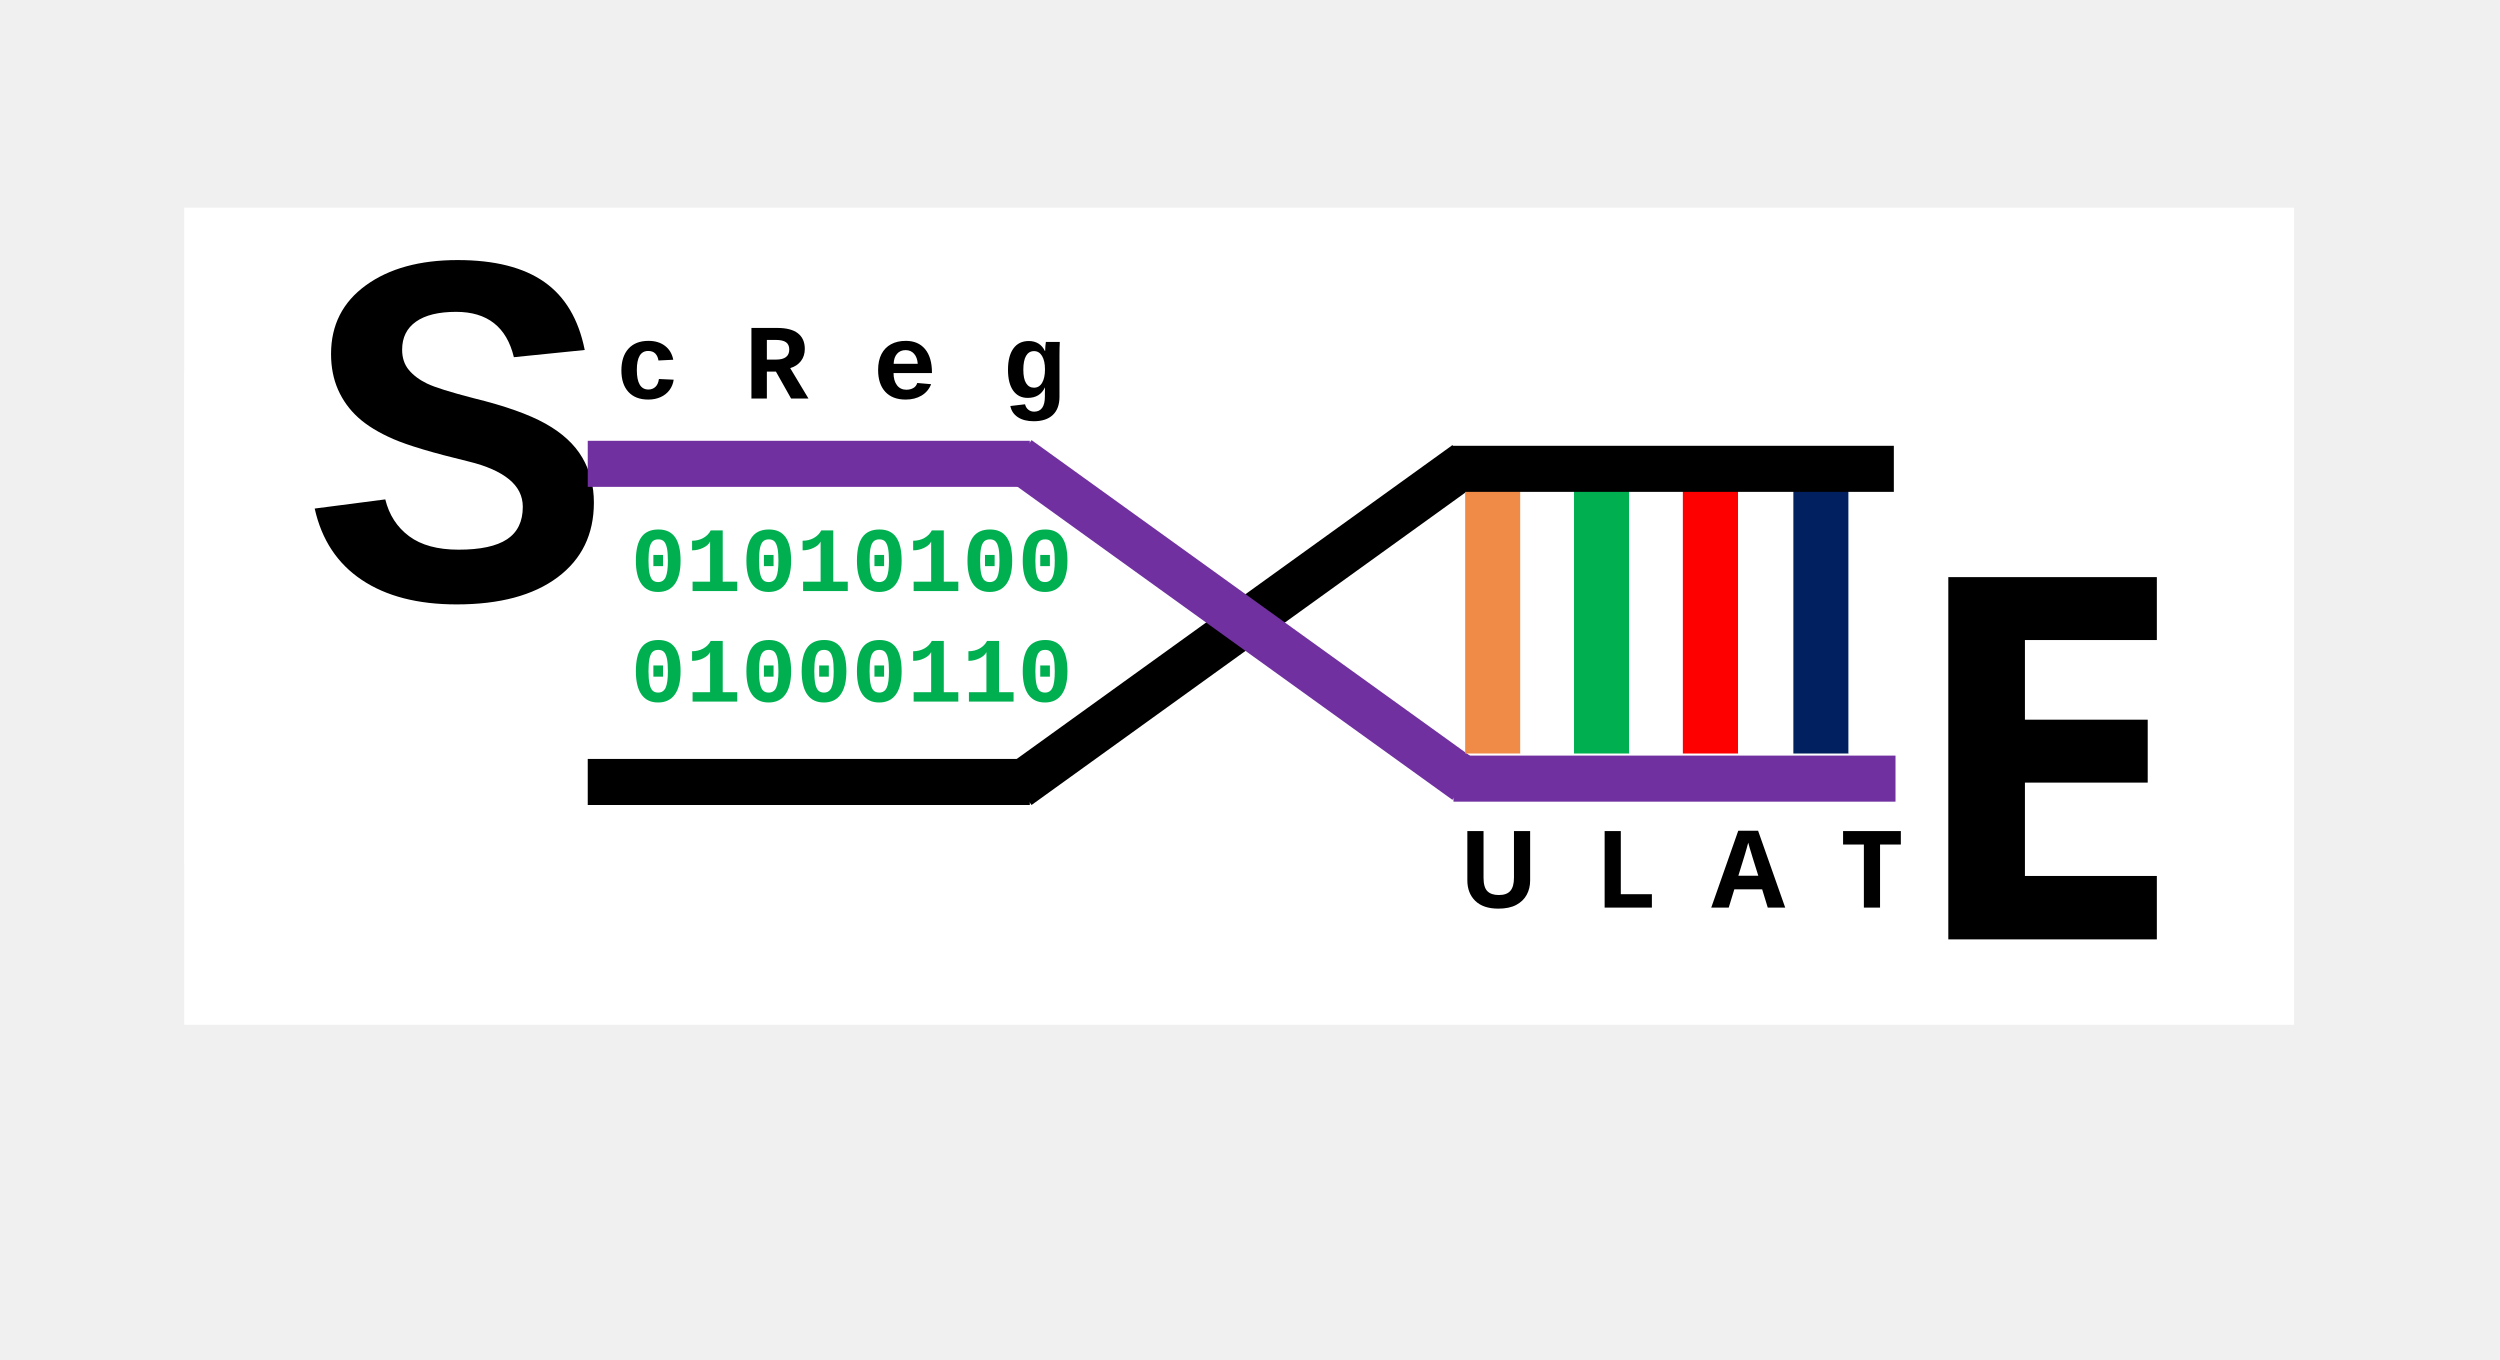
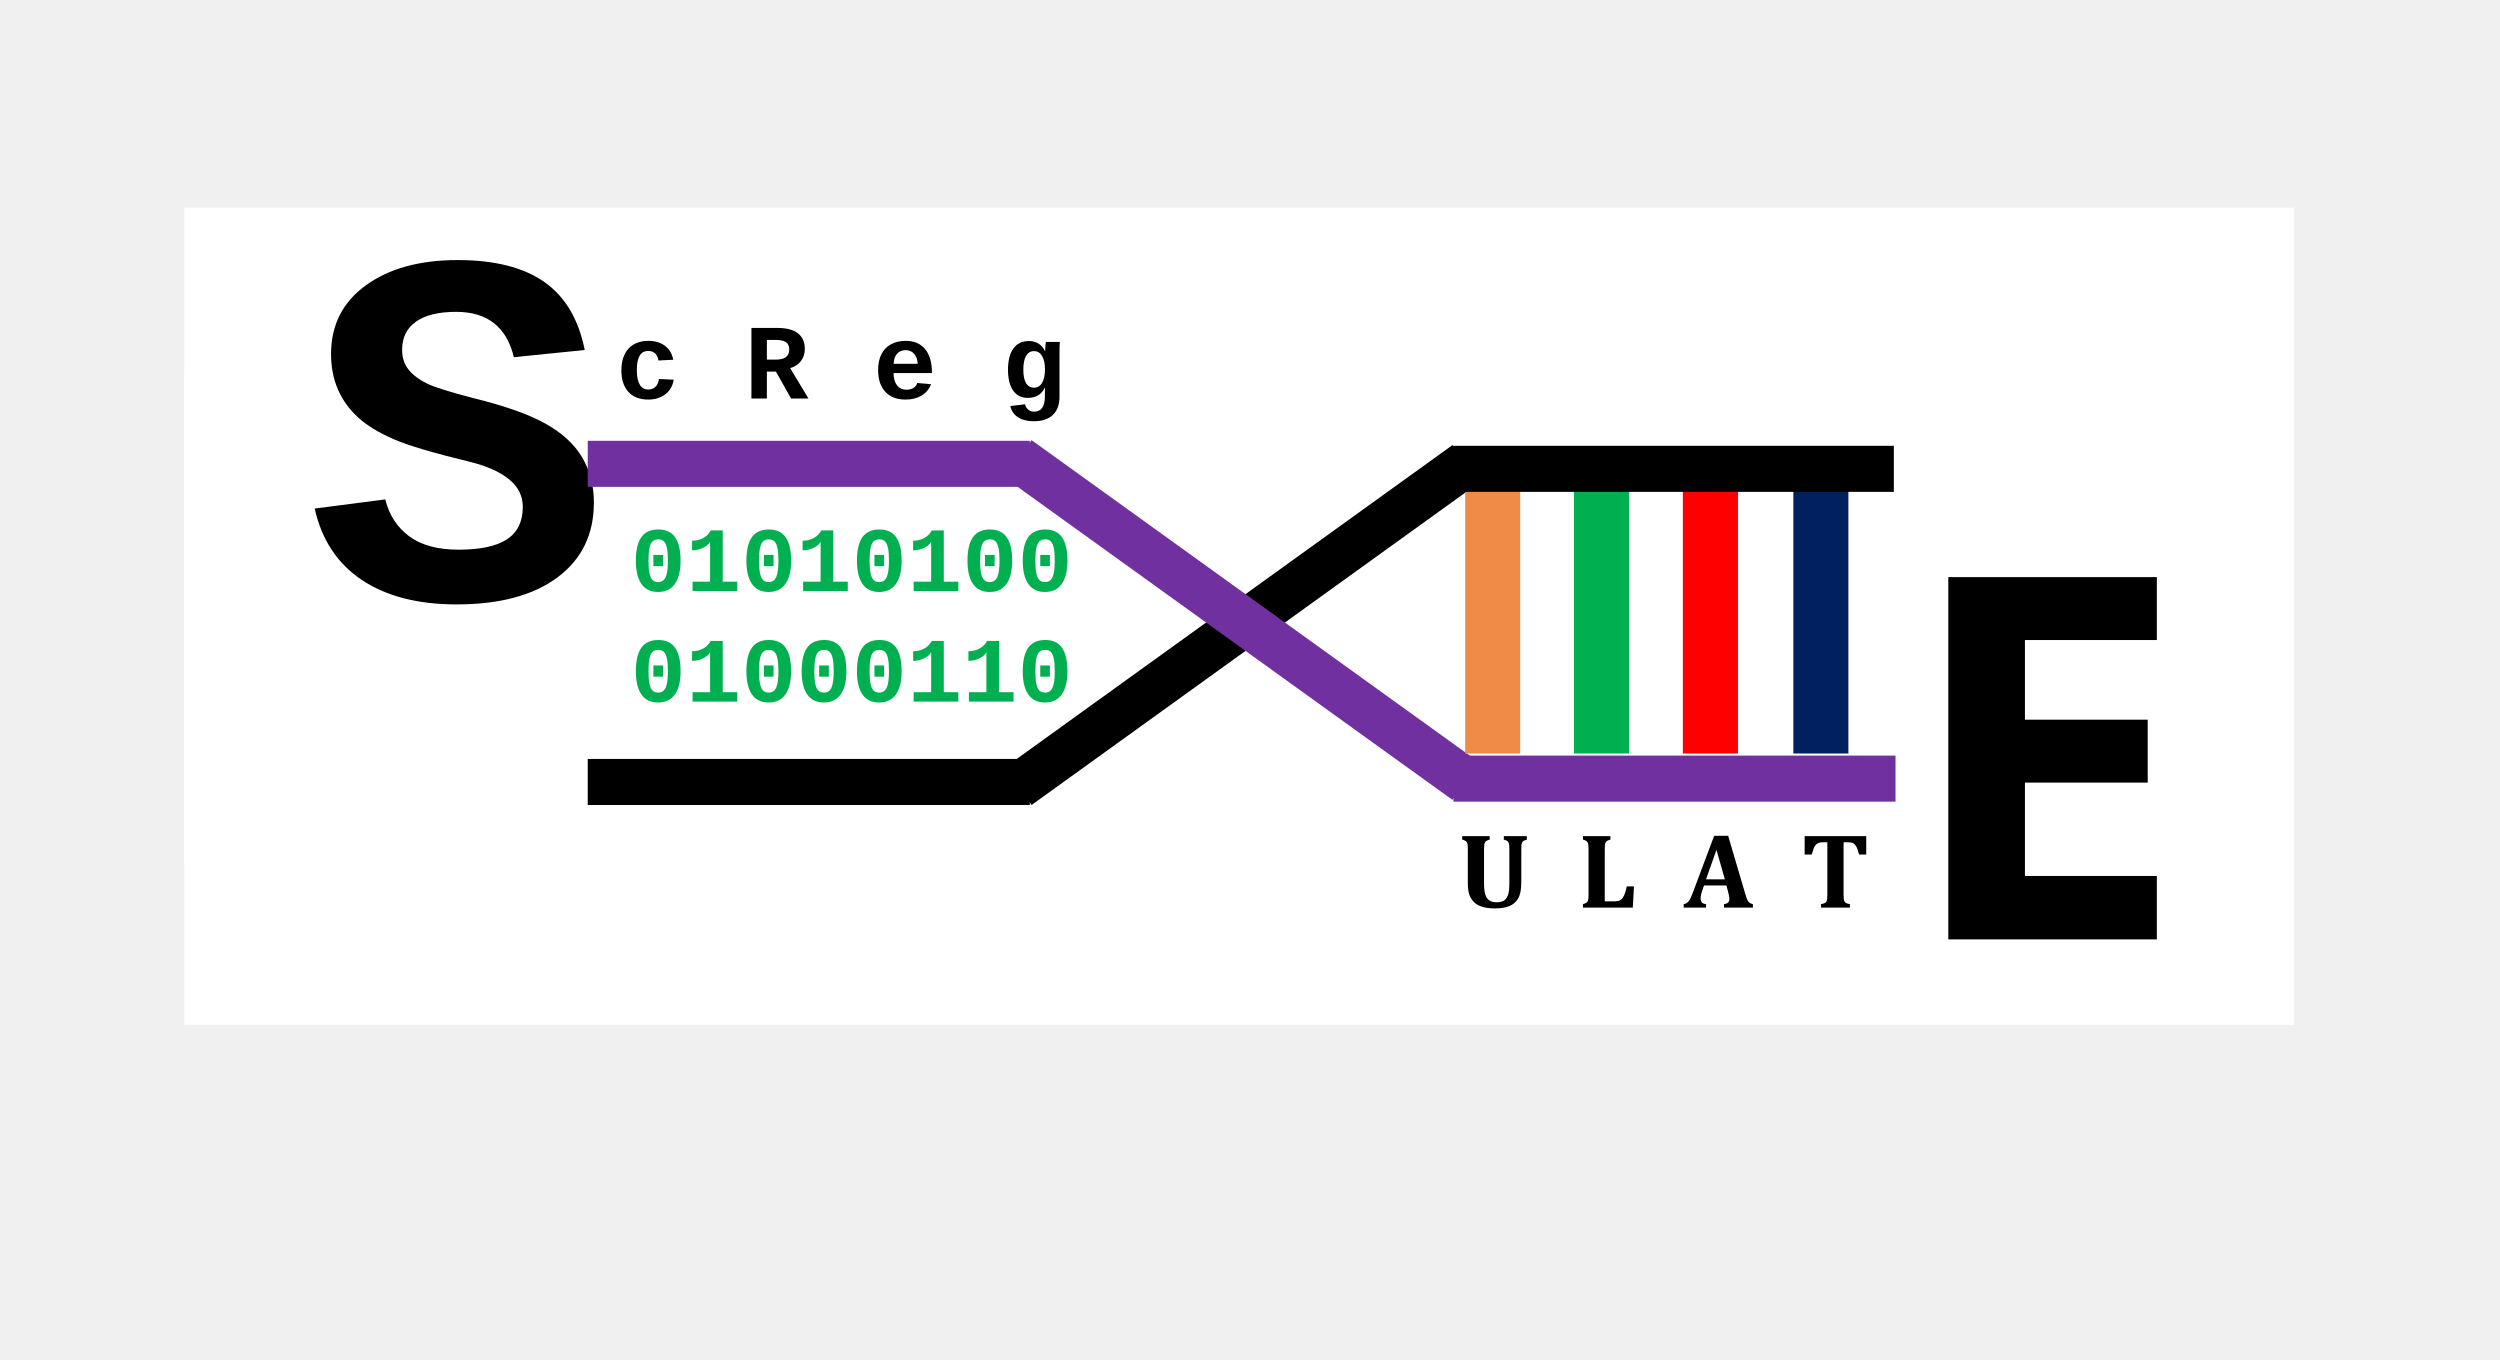
- <svg xmlns="http://www.w3.org/2000/svg" width="1493" height="812" xml:space="preserve" overflow="hidden">
-   <g transform="translate(-2191 -281)">
-     <rect x="2301" y="405" width="1260" height="488" fill="#FFFFFF" />
-     <rect x="2301" y="503" width="1231" height="294" fill="#FFFFFF" />
-     <text font-family="Courier New,Courier New_MSFontService,sans-serif" font-weight="700" font-size="303" transform="matrix(1 0 0 1 2373.31 639)">S</text>
-     <text font-family="Cambria,Cambria_MSFontService,sans-serif" font-weight="700" font-size="303" transform="matrix(1 0 0 1 3327.27 842)">E</text>
-     <path d="M2542 558 2806 558" stroke="#7030A0" stroke-width="27.5" stroke-linejoin="round" stroke-miterlimit="10" fill="none" fill-rule="evenodd" />
-     <path d="M2542 748 2806 748" stroke="#000000" stroke-width="27.5" stroke-linejoin="round" stroke-miterlimit="10" fill="none" fill-rule="evenodd" />
-     <path d="M0 0 267.4 192.594" stroke="#000000" stroke-width="27.5" stroke-linejoin="round" stroke-miterlimit="10" fill="none" fill-rule="evenodd" transform="matrix(1 0 0 -1 2799 750.594)" />
-     <path d="M2799 555 3066.4 747.5" stroke="#7030A0" stroke-width="27.5" stroke-linejoin="round" stroke-miterlimit="10" fill="none" fill-rule="evenodd" />
-     <rect x="3066" y="574" width="33" height="157" fill="#EF8B47" />
-     <rect x="3099" y="574" width="33" height="157" fill="#FFFFFF" />
-     <rect x="3131" y="574" width="33" height="157" fill="#00B050" />
-     <rect x="3164" y="574" width="33" height="157" fill="#FFFFFF" />
-     <rect x="3196" y="574" width="33" height="157" fill="#FF0000" />
-     <rect x="3229" y="574" width="33" height="157" fill="#FFFFFF" />
-     <rect x="3262" y="574" width="33" height="157" fill="#002060" />
-     <rect x="3295" y="574" width="32" height="157" fill="#FFFFFF" />
-     <path d="M3058 561 3322 561" stroke="#000000" stroke-width="27.5" stroke-linejoin="round" stroke-miterlimit="10" fill="none" fill-rule="evenodd" />
-     <path d="M3059 746 3323 746" stroke="#7030A0" stroke-width="27.5" stroke-linejoin="round" stroke-miterlimit="10" fill="none" fill-rule="evenodd" />
-     <text font-family="Courier New,Courier New_MSFontService,sans-serif" font-weight="700" font-size="64" transform="matrix(1 0 0 1 2558.66 519)">c R e g</text>
-     <text font-family="Cambria,Cambria_MSFontService,sans-serif" font-weight="700" font-size="64" transform="matrix(1 0 0 1 3061.86 823)">U  L  A  T</text>
-     <text fill="#00B050" font-family="Courier New,Courier New_MSFontService,sans-serif" font-weight="700" font-size="55" transform="matrix(1 0 0 1 2567.6 634)">01010100</text>
-     <text fill="#00B050" font-family="Courier New,Courier New_MSFontService,sans-serif" font-weight="700" font-size="55" transform="matrix(1 0 0 1 2567.6 700)">01000110</text>
+ <svg xmlns="http://www.w3.org/2000/svg" width="1493" height="812" xml:space="preserve" overflow="hidden" version="1.1" id="svg17">
+   <defs id="defs17" />
+   <g transform="translate(-2191 -281)" id="g17">
+     <rect x="2301" y="405" width="1260" height="488" fill="#FFFFFF" id="rect1" />
+     <rect x="2301" y="503" width="1231" height="294" fill="#FFFFFF" id="rect2" />
+     <text font-family="Courier New,Courier New_MSFontService,sans-serif" font-weight="700" font-size="303" transform="matrix(1 0 0 1 2373.31 639)" id="text2">S</text>
+     <text font-family="Cambria,Cambria_MSFontService,sans-serif" font-weight="700" font-size="303" transform="matrix(1 0 0 1 3327.27 842)" id="text3">E</text>
+     <path d="M2542 558 2806 558" stroke="#7030A0" stroke-width="27.5" stroke-linejoin="round" stroke-miterlimit="10" fill="none" fill-rule="evenodd" id="path3" />
+     <path d="M2542 748 2806 748" stroke="#000000" stroke-width="27.5" stroke-linejoin="round" stroke-miterlimit="10" fill="none" fill-rule="evenodd" id="path4" />
+     <path d="M0 0 267.4 192.594" stroke="#000000" stroke-width="27.5" stroke-linejoin="round" stroke-miterlimit="10" fill="none" fill-rule="evenodd" transform="matrix(1 0 0 -1 2799 750.594)" id="path5" />
+     <path d="M2799 555 3066.4 747.5" stroke="#7030A0" stroke-width="27.5" stroke-linejoin="round" stroke-miterlimit="10" fill="none" fill-rule="evenodd" id="path6" />
+     <rect x="3066" y="574" width="33" height="157" fill="#EF8B47" id="rect6" />
+     <rect x="3099" y="574" width="33" height="157" fill="#FFFFFF" id="rect7" />
+     <rect x="3131" y="574" width="33" height="157" fill="#00B050" id="rect8" />
+     <rect x="3164" y="574" width="33" height="157" fill="#FFFFFF" id="rect9" />
+     <rect x="3196" y="574" width="33" height="157" fill="#FF0000" id="rect10" />
+     <rect x="3229" y="574" width="33" height="157" fill="#FFFFFF" id="rect11" />
+     <rect x="3262" y="574" width="33" height="157" fill="#002060" id="rect12" />
+     <rect x="3295" y="574" width="32" height="157" fill="#FFFFFF" id="rect13" />
+     <path d="M3058 561 3322 561" stroke="#000000" stroke-width="27.5" stroke-linejoin="round" stroke-miterlimit="10" fill="none" fill-rule="evenodd" id="path13" />
+     <path d="M3059 746 3323 746" stroke="#7030A0" stroke-width="27.5" stroke-linejoin="round" stroke-miterlimit="10" fill="none" fill-rule="evenodd" id="path14" />
+     <text font-family="Courier New,Courier New_MSFontService,sans-serif" font-weight="700" font-size="64" transform="matrix(1 0 0 1 2558.66 519)" id="text14">c R e g</text>
+     <path d="m 30.531,-34.812 q 0,-2.344 -0.219,-3.25 -0.188,-0.938 -0.781,-1.5 -0.594,-0.562 -2.312,-1.031 v -2.062 h 13.75 v 2.062 q -1.125,0.312 -1.781,0.688 -0.656,0.344 -1,1 -0.344,0.625 -0.438,1.625 -0.094,0.969 -0.094,2.469 v 19.531 q 0,3.875 -0.625,6.5 -0.625,2.594 -1.938,4.375 -1.312,1.781 -3.281,2.875 -1.938,1.094 -4.375,1.562 Q 25,0.5 21.969,0.5 q -4.438,0 -7.5,-0.906 -3.062,-0.938 -5,-2.781 Q 7.562,-5.062 6.625,-7.719 5.719,-10.375 5.719,-14.562 v -20.219 q 0,-1.469 -0.094,-2.469 -0.062,-1 -0.406,-1.625 -0.312,-0.625 -1,-1 Q 3.562,-40.281 2.375,-40.594 v -2.062 h 16.406 v 2.062 q -1.281,0.344 -1.906,0.75 -0.594,0.375 -0.906,0.938 -0.312,0.562 -0.438,1.469 -0.125,0.906 -0.125,2.656 v 20.625 q 0,2.469 0.312,4.5 0.312,2.031 1.125,3.5 0.844,1.438 2.312,2.219 1.469,0.781 3.781,0.781 3.188,0 4.75,-1.281 Q 29.25,-5.719 29.875,-8 q 0.656,-2.312 0.656,-6.875 z M 90.875,-42.656 v 2.062 q -1.125,0.312 -1.781,0.688 -0.656,0.344 -1.031,0.969 -0.344,0.625 -0.469,1.625 Q 87.5,-36.344 87.5,-34.844 v 31.125 h 6.062 q 1.812,0 2.906,-0.562 1.094,-0.562 1.875,-1.719 0.812,-1.188 1.375,-3.062 0.594,-1.906 0.938,-3.562 h 4.281 L 104.25,0 H 74.469 v -2.062 q 1.156,-0.312 1.812,-0.688 0.688,-0.375 1,-1 0.344,-0.656 0.438,-1.625 0.094,-1 0.094,-2.5 v -26.906 q 0,-1.469 -0.094,-2.469 -0.062,-1 -0.406,-1.625 -0.312,-0.625 -1,-1 -0.656,-0.406 -1.844,-0.719 v -2.062 z m 69.25,29.438 H 146.781 L 145.75,-10.25 q -0.438,1.25 -0.719,2.438 -0.281,1.156 -0.281,2.469 0,3.062 3.25,3.281 V 0 h -13.344 v -2.062 q 1.156,-0.125 2.031,-0.812 0.875,-0.688 1.594,-1.875 Q 139,-5.938 139.812,-8.156 L 152.844,-42.875 h 8.344 l 10.312,35 q 0.688,2.344 1.156,3.344 0.469,0.969 1.219,1.594 0.75,0.594 2.094,0.875 V 0 h -17.25 v -2.062 q 1.625,-0.188 2.406,-0.906 0.781,-0.719 0.781,-2.031 0,-0.969 -0.219,-2.156 -0.219,-1.188 -0.719,-3 z M 147.969,-16.875 h 11.25 l -5,-17.594 z M 216.656,0 v -2.062 q 1.312,-0.219 2.062,-0.562 Q 219.5,-3 219.875,-3.656 q 0.375,-0.656 0.469,-1.656 0.094,-1.031 0.094,-2.531 V -39 h -2.531 q -1.875,0 -2.875,0.438 -1,0.438 -1.75,1.375 -0.719,0.938 -1.25,2.531 -0.531,1.562 -0.875,2.969 H 206.875 v -10.969 h 36.781 V -31.688 H 239.375 q -0.594,-2.125 -0.938,-3.125 -0.344,-1 -0.781,-1.688 -0.406,-0.719 -0.875,-1.188 -0.469,-0.469 -1,-0.75 Q 235.25,-38.719 234.438,-38.844 233.656,-39 232.375,-39 h -2.25 v 31.156 q 0,1.656 0.094,2.531 0.094,0.844 0.344,1.375 0.25,0.531 0.594,0.875 0.375,0.312 1,0.594 0.656,0.25 1.75,0.406 V 0 Z" id="text15" style="font-weight:700;font-size:64px;font-family:Cambria, Cambria_MSFontService, sans-serif" transform="matrix(1 0 0 1 3061.86 823)" aria-label="U  L  A  T" />
+     <text fill="#00B050" font-family="Courier New,Courier New_MSFontService,sans-serif" font-weight="700" font-size="55" transform="matrix(1 0 0 1 2567.6 634)" id="text16">01010100</text>
+     <text fill="#00B050" font-family="Courier New,Courier New_MSFontService,sans-serif" font-weight="700" font-size="55" transform="matrix(1 0 0 1 2567.6 700)" id="text17">01000110</text>
  </g>
</svg>
